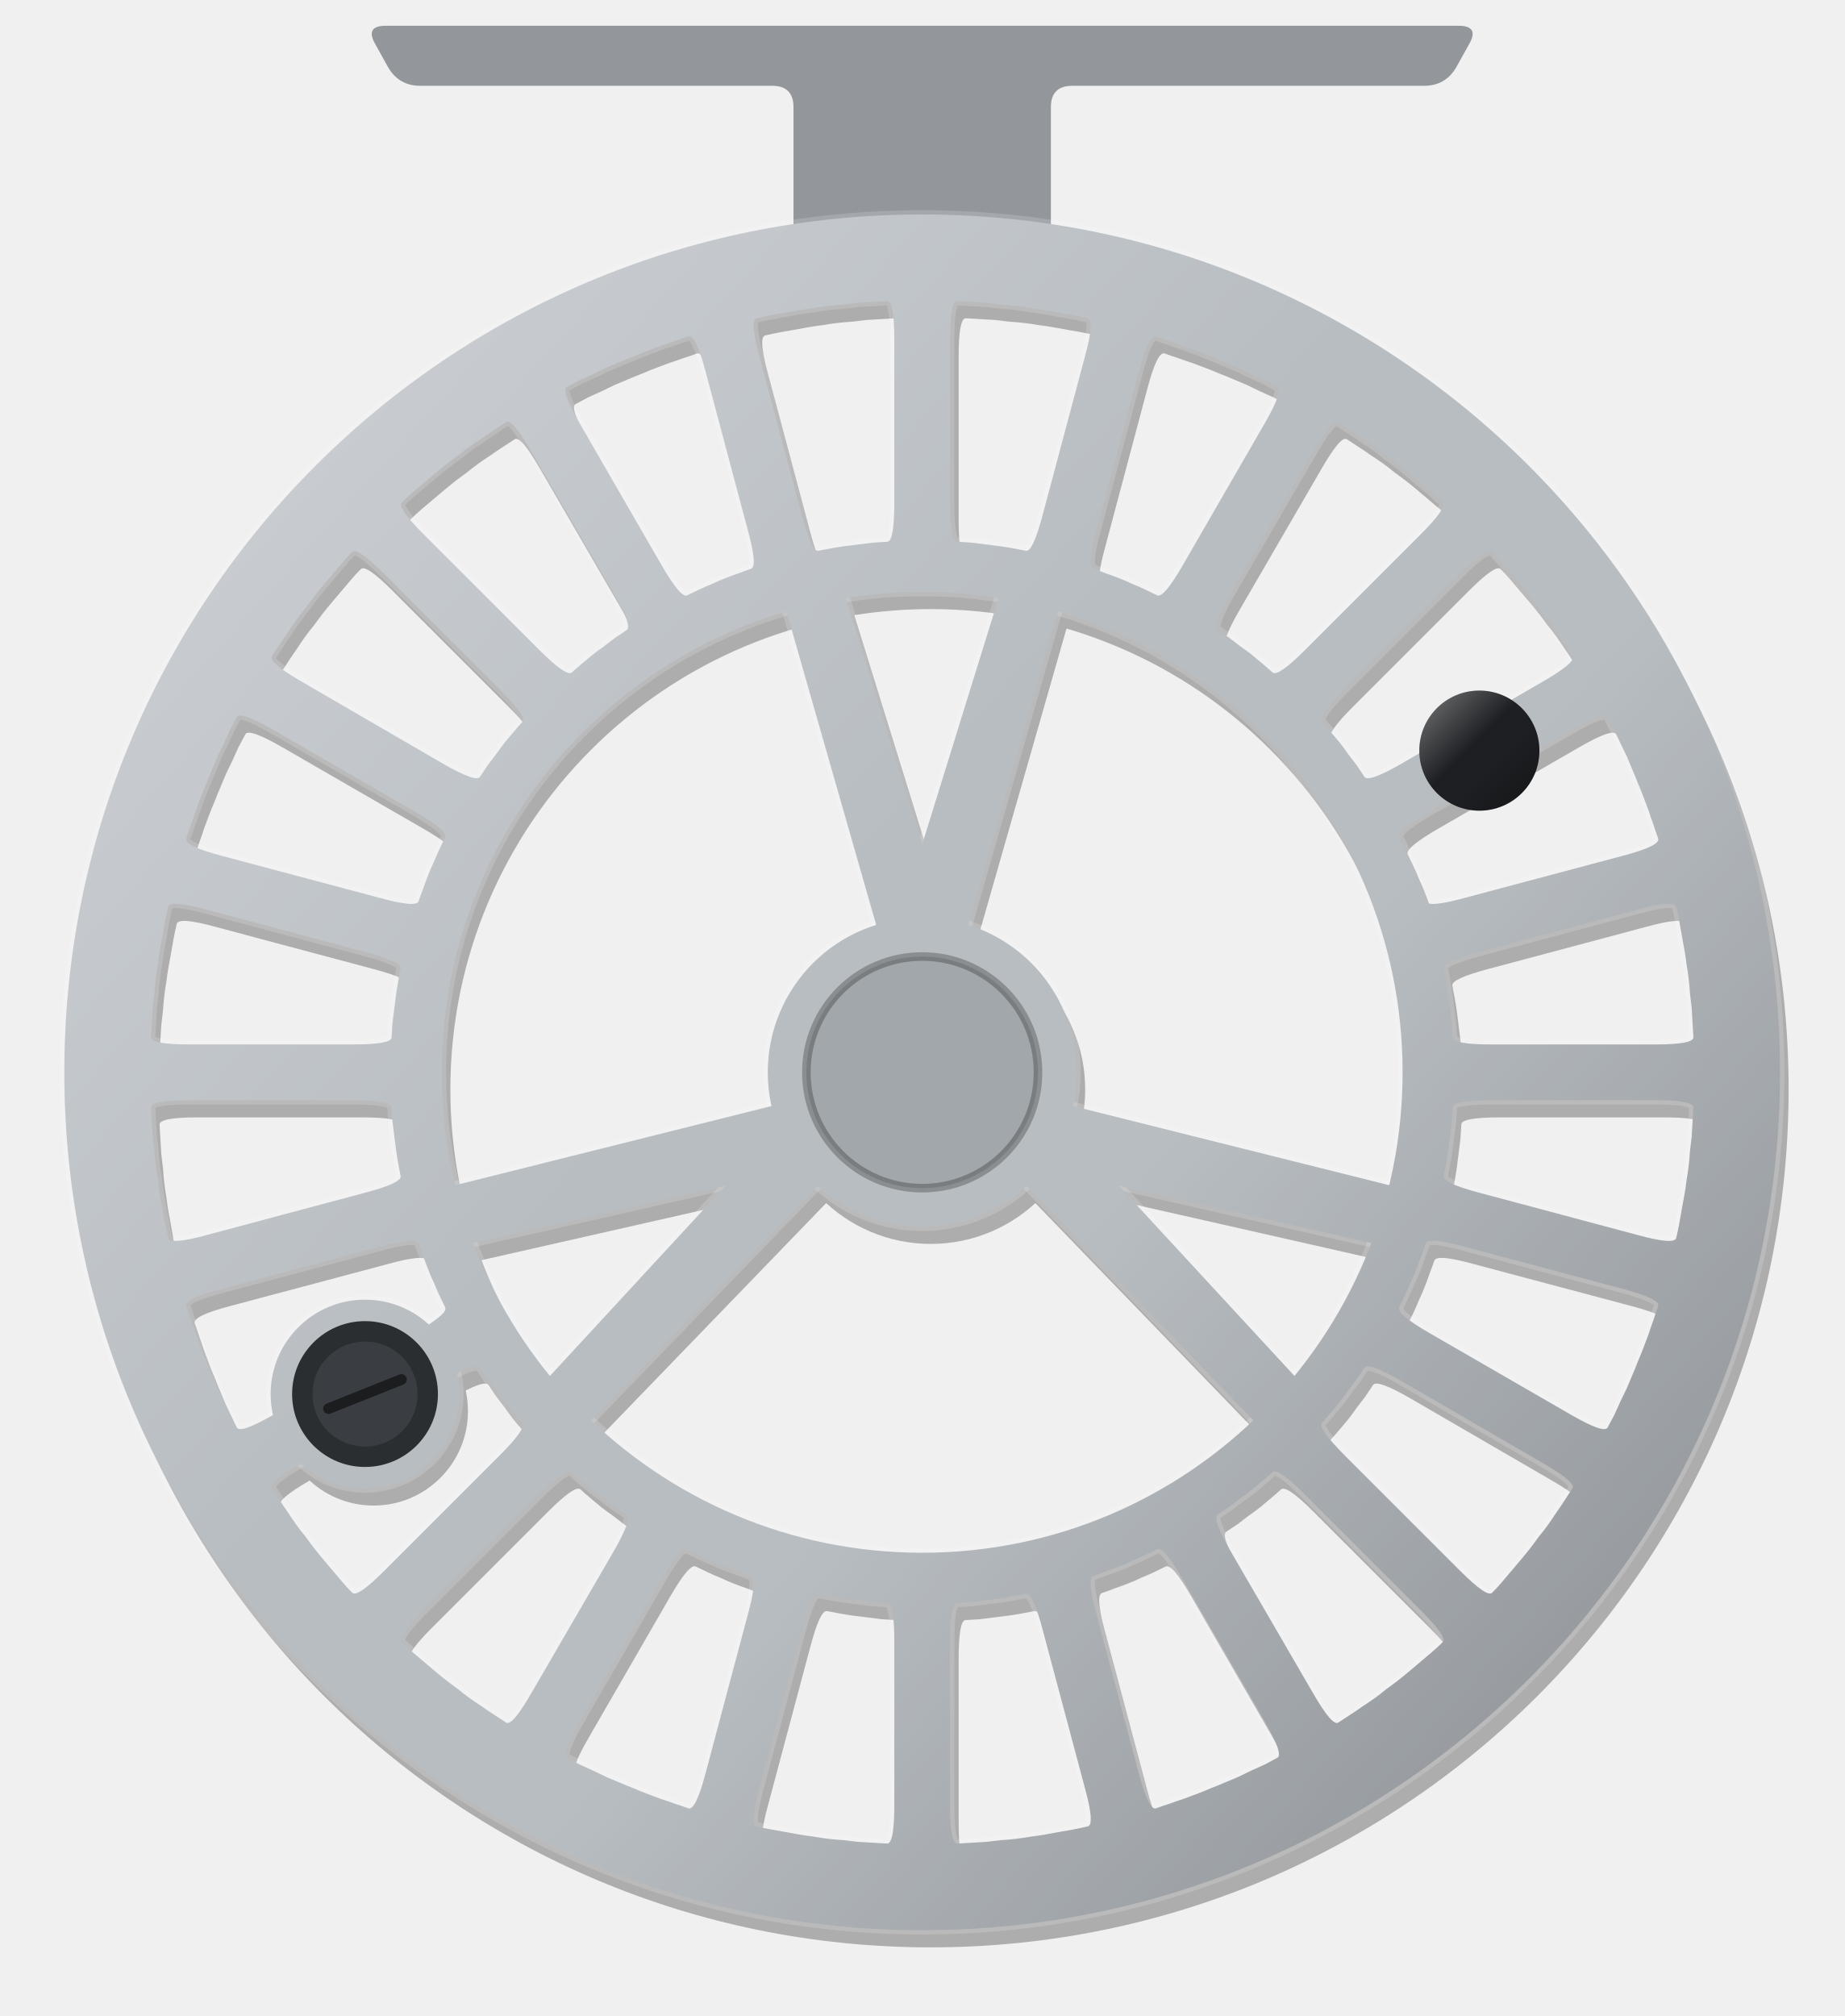
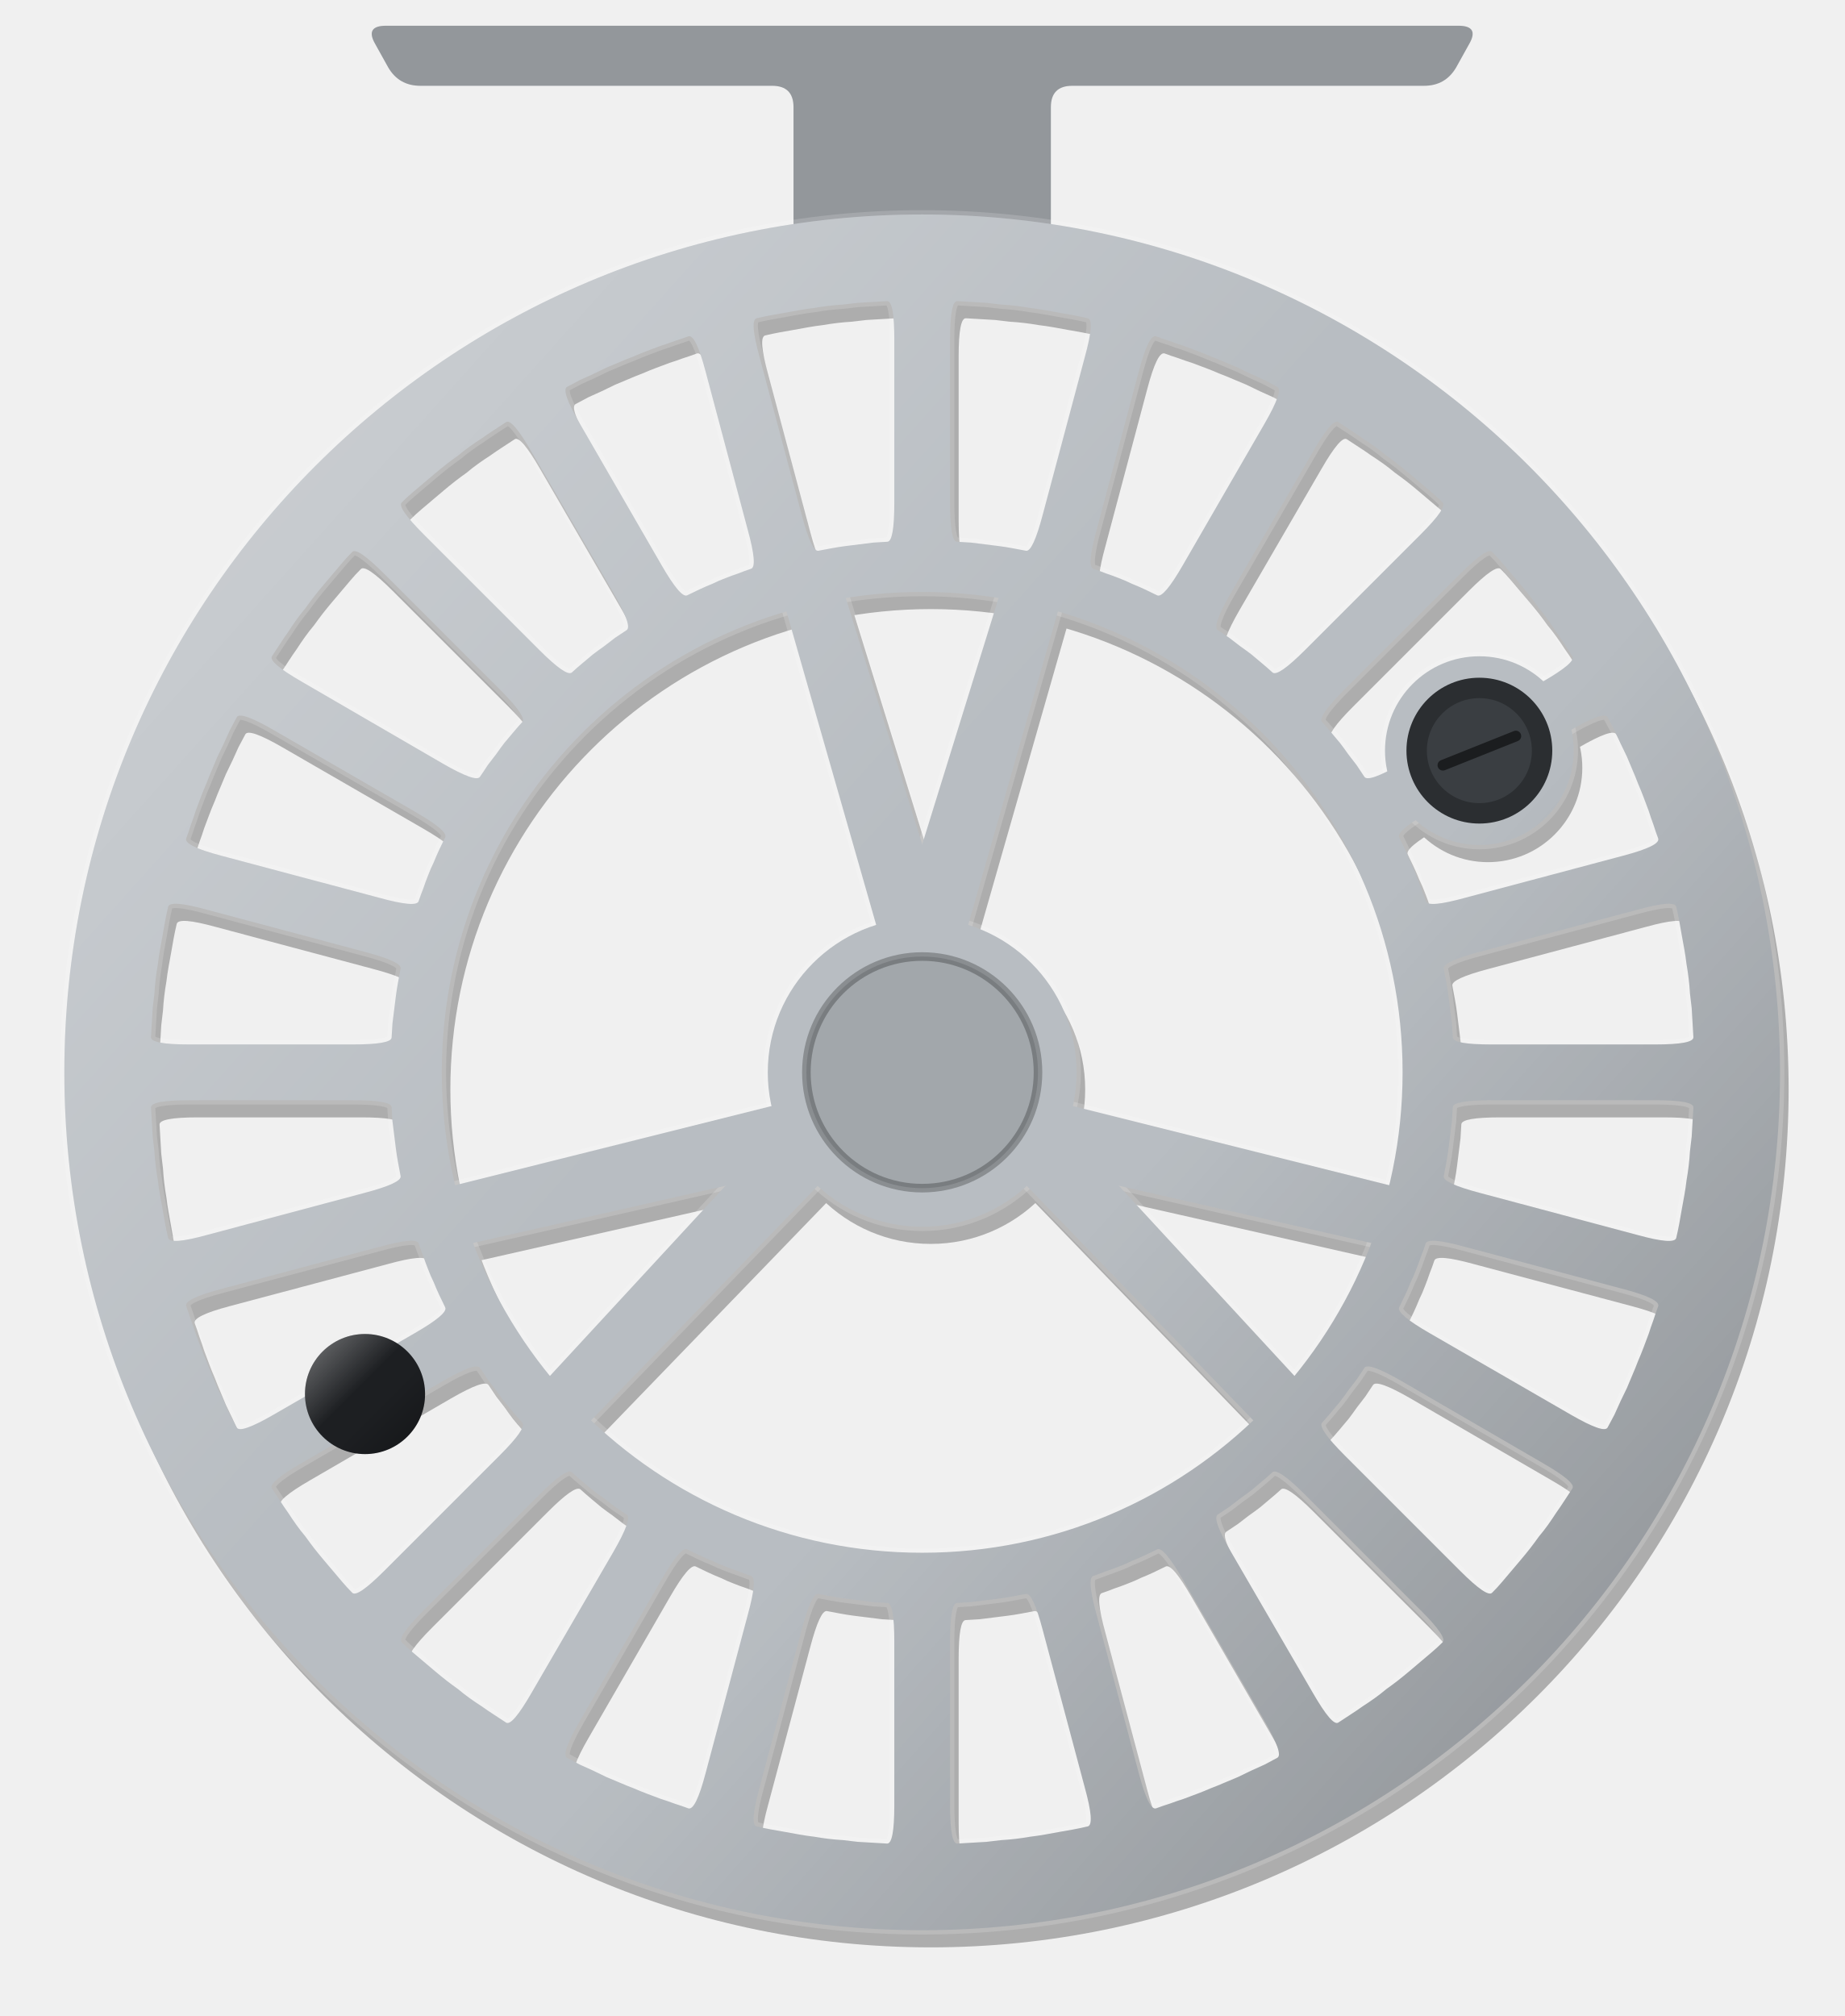
<svg xmlns="http://www.w3.org/2000/svg" viewBox="-215 -250 430 470" color="#b8bdc2">
  <defs>
    <linearGradient id="sheen" x1="0" y1="0" x2="1" y2="1">
      <stop offset="0" stop-color="#fff" stop-opacity=".4" />
      <stop offset=".45" stop-color="#fff" stop-opacity="0" />
      <stop offset=".6" stop-color="#000" stop-opacity="0" />
      <stop offset="1" stop-color="#000" stop-opacity=".3" />
    </linearGradient>
    <g id="back" fill-rule="evenodd">
      <path d="M-127.5 -239.7Q-130 -244 -125 -244L125 -244Q130 -244 127.5 -239.7L124.5 -234.3Q122 -230 117 -230L35 -230Q30 -230 30 -225L30 -191Q30 -186 25 -186L-25 -186Q-30 -186 -30 -191L-30 -225Q-30 -230 -35 -230L-117 -230Q-122 -230 -124.5 -234.3Z" />
    </g>
    <g id="body" fill-rule="evenodd">
      <path d="M-200 0a200 200 0 1 0 400 0a200 200 0 1 0 -400 0ZM-112 0a112 112 0 1 0 224 0a112 112 0 1 0 -224 0ZM6.5 -170.9Q6.5 -179.9 8.2 -179.8L8.2 -179.8Q9.9 -179.7 11.6 -179.6L11.6 -179.6Q13.3 -179.5 15 -179.4L15 -179.4Q16.7 -179.2 18.4 -179L18.4 -179Q20.1 -178.9 21.8 -178.7L21.8 -178.7Q23.5 -178.5 25.2 -178.2L25.2 -178.2Q26.9 -178 28.6 -177.7L28.6 -177.7Q30.2 -177.4 31.9 -177.1L31.9 -177.1Q33.6 -176.8 35.3 -176.5L35.3 -176.5Q36.9 -176.2 38.6 -175.8L38.6 -175.8Q40.3 -175.4 37.9 -166.7L28.1 -130Q25.8 -121.3 24.2 -121.6L24.2 -121.6Q22.6 -121.9 21 -122.2L21 -122.2Q19.4 -122.5 17.8 -122.7L17.8 -122.7Q16.2 -122.9 14.6 -123.1L14.6 -123.1Q13 -123.3 11.4 -123.5L11.4 -123.5Q9.7 -123.6 8.1 -123.7L8.1 -123.7Q6.5 -123.8 6.5 -132.8ZM50.5 -163.4Q52.8 -172.1 54.5 -171.6L54.5 -171.6Q56.1 -171 57.7 -170.5L57.7 -170.5Q59.3 -169.9 60.9 -169.4L60.9 -169.4Q62.5 -168.8 64.1 -168.2L64.1 -168.2Q65.7 -167.6 67.3 -166.9L67.3 -166.9Q68.9 -166.3 70.5 -165.6L70.5 -165.6Q72 -165 73.6 -164.3L73.6 -164.3Q75.1 -163.6 76.7 -162.8L76.7 -162.8Q78.2 -162.1 79.8 -161.4L79.8 -161.4Q81.3 -160.6 82.8 -159.8L82.8 -159.8Q84.3 -159 79.8 -151.2L60.8 -118.3Q56.3 -110.5 54.8 -111.2L54.8 -111.2Q53.4 -111.9 51.9 -112.6L51.9 -112.6Q50.4 -113.3 48.9 -113.9L48.9 -113.9Q47.5 -114.6 45.9 -115.2L45.9 -115.2Q44.4 -115.8 42.9 -116.3L42.9 -116.3Q41.4 -116.9 39.9 -117.4L39.9 -117.4Q38.3 -117.9 40.7 -126.6ZM91.1 -144.7Q95.6 -152.5 97 -151.6L97 -151.6Q98.4 -150.7 99.9 -149.7L99.9 -149.7Q101.3 -148.8 102.7 -147.8L102.7 -147.8Q104.1 -146.9 105.5 -145.9L105.5 -145.9Q106.9 -144.9 108.2 -143.8L108.2 -143.8Q109.6 -142.8 110.9 -141.8L110.9 -141.8Q112.3 -140.7 113.6 -139.6L113.6 -139.6Q114.9 -138.5 116.2 -137.4L116.2 -137.4Q117.5 -136.3 118.8 -135.2L118.8 -135.2Q120.1 -134.1 121.3 -132.9L121.3 -132.9Q122.6 -131.8 116.2 -125.4L89.3 -98.5Q83 -92.2 81.7 -93.2L81.7 -93.2Q80.5 -94.3 79.3 -95.3L79.3 -95.3Q78 -96.4 76.8 -97.4L76.8 -97.4Q75.5 -98.4 74.2 -99.3L74.2 -99.3Q72.9 -100.3 71.6 -101.3L71.6 -101.3Q70.2 -102.2 68.9 -103.1L68.9 -103.1Q67.5 -104 72 -111.8ZM125.4 -116.2Q131.8 -122.6 132.9 -121.3L132.9 -121.3Q134.1 -120.1 135.2 -118.8L135.2 -118.8Q136.3 -117.5 137.4 -116.2L137.4 -116.2Q138.5 -114.9 139.6 -113.6L139.6 -113.6Q140.7 -112.3 141.8 -110.9L141.8 -110.9Q142.8 -109.6 143.8 -108.2L143.8 -108.2Q144.9 -106.9 145.9 -105.5L145.9 -105.5Q146.9 -104.1 147.8 -102.7L147.8 -102.7Q148.8 -101.3 149.7 -99.9L149.7 -99.9Q150.7 -98.4 151.6 -97L151.6 -97Q152.5 -95.6 144.7 -91.1L111.8 -72Q104 -67.5 103.1 -68.9L103.1 -68.9Q102.2 -70.2 101.3 -71.6L101.3 -71.6Q100.3 -72.9 99.3 -74.2L99.3 -74.2Q98.4 -75.5 97.4 -76.8L97.4 -76.8Q96.4 -78 95.3 -79.3L95.3 -79.3Q94.3 -80.5 93.2 -81.7L93.2 -81.7Q92.2 -83 98.5 -89.3ZM151.2 -79.8Q159 -84.3 159.8 -82.8L159.8 -82.8Q160.6 -81.3 161.4 -79.8L161.4 -79.8Q162.1 -78.2 162.8 -76.7L162.8 -76.7Q163.6 -75.1 164.3 -73.6L164.3 -73.6Q165 -72 165.6 -70.5L165.6 -70.5Q166.3 -68.9 166.9 -67.3L166.9 -67.3Q167.6 -65.7 168.2 -64.1L168.2 -64.1Q168.8 -62.5 169.4 -60.9L169.4 -60.9Q169.9 -59.3 170.5 -57.7L170.5 -57.7Q171 -56.1 171.6 -54.5L171.6 -54.5Q172.1 -52.8 163.4 -50.5L126.6 -40.7Q117.9 -38.3 117.4 -39.9L117.4 -39.9Q116.9 -41.4 116.3 -42.9L116.3 -42.9Q115.8 -44.4 115.2 -45.9L115.2 -45.9Q114.6 -47.5 113.9 -48.9L113.9 -48.9Q113.3 -50.4 112.6 -51.9L112.6 -51.9Q111.9 -53.4 111.2 -54.8L111.2 -54.8Q110.5 -56.3 118.3 -60.8ZM166.7 -37.9Q175.4 -40.3 175.8 -38.6L175.8 -38.6Q176.2 -36.9 176.5 -35.3L176.5 -35.3Q176.8 -33.6 177.1 -31.9L177.1 -31.9Q177.4 -30.2 177.7 -28.6L177.7 -28.6Q178 -26.9 178.2 -25.2L178.2 -25.2Q178.5 -23.5 178.7 -21.8L178.7 -21.8Q178.9 -20.1 179 -18.4L179 -18.4Q179.2 -16.7 179.4 -15L179.4 -15Q179.5 -13.3 179.6 -11.6L179.6 -11.6Q179.7 -9.9 179.8 -8.2L179.8 -8.2Q179.9 -6.5 170.9 -6.5L132.8 -6.5Q123.8 -6.5 123.7 -8.1L123.7 -8.1Q123.6 -9.7 123.5 -11.4L123.5 -11.4Q123.3 -13 123.1 -14.6L123.1 -14.6Q122.9 -16.2 122.7 -17.8L122.7 -17.8Q122.5 -19.4 122.2 -21L122.2 -21Q121.9 -22.6 121.6 -24.2L121.6 -24.2Q121.3 -25.8 130 -28.1ZM170.9 6.5Q179.9 6.5 179.8 8.2L179.8 8.2Q179.7 9.9 179.6 11.6L179.6 11.6Q179.5 13.3 179.4 15L179.4 15Q179.2 16.7 179 18.4L179 18.4Q178.9 20.1 178.7 21.8L178.7 21.8Q178.5 23.5 178.2 25.2L178.2 25.2Q178 26.9 177.7 28.6L177.7 28.6Q177.4 30.2 177.1 31.9L177.1 31.9Q176.8 33.6 176.5 35.3L176.5 35.3Q176.2 36.9 175.8 38.6L175.8 38.6Q175.4 40.3 166.7 37.9L130 28.1Q121.3 25.8 121.6 24.2L121.6 24.2Q121.9 22.6 122.2 21L122.2 21Q122.5 19.4 122.7 17.8L122.7 17.8Q122.9 16.2 123.1 14.6L123.1 14.6Q123.3 13 123.5 11.4L123.5 11.4Q123.6 9.7 123.7 8.1L123.7 8.1Q123.8 6.5 132.8 6.5ZM163.4 50.5Q172.1 52.8 171.6 54.5L171.6 54.5Q171 56.1 170.5 57.7L170.5 57.7Q169.9 59.3 169.4 60.9L169.4 60.9Q168.8 62.5 168.2 64.1L168.2 64.1Q167.6 65.7 166.9 67.3L166.9 67.3Q166.3 68.9 165.6 70.5L165.6 70.5Q165 72 164.3 73.6L164.3 73.6Q163.6 75.1 162.8 76.7L162.8 76.7Q162.1 78.2 161.4 79.8L161.4 79.8Q160.6 81.3 159.8 82.8L159.8 82.8Q159 84.3 151.2 79.8L118.3 60.8Q110.5 56.3 111.2 54.8L111.2 54.8Q111.9 53.4 112.6 51.9L112.6 51.9Q113.3 50.4 113.9 48.9L113.9 48.9Q114.6 47.5 115.2 45.9L115.2 45.9Q115.8 44.4 116.3 42.9L116.3 42.9Q116.9 41.4 117.4 39.9L117.4 39.9Q117.9 38.3 126.6 40.7ZM144.7 91.1Q152.5 95.6 151.6 97L151.6 97Q150.7 98.4 149.7 99.9L149.7 99.9Q148.8 101.3 147.8 102.7L147.8 102.7Q146.9 104.1 145.9 105.5L145.9 105.5Q144.9 106.9 143.8 108.2L143.8 108.2Q142.8 109.6 141.8 110.9L141.8 110.9Q140.7 112.3 139.6 113.6L139.6 113.6Q138.5 114.9 137.4 116.2L137.4 116.2Q136.3 117.5 135.2 118.8L135.2 118.8Q134.1 120.1 132.9 121.3L132.9 121.3Q131.8 122.6 125.4 116.2L98.5 89.3Q92.2 83 93.2 81.7L93.2 81.7Q94.3 80.5 95.3 79.3L95.3 79.3Q96.4 78 97.4 76.8L97.4 76.8Q98.4 75.5 99.3 74.2L99.3 74.2Q100.3 72.9 101.3 71.6L101.3 71.6Q102.2 70.2 103.1 68.9L103.1 68.9Q104 67.5 111.8 72ZM116.2 125.4Q122.6 131.8 121.3 132.9L121.3 132.9Q120.1 134.1 118.8 135.2L118.8 135.2Q117.5 136.3 116.2 137.4L116.2 137.4Q114.9 138.5 113.6 139.6L113.6 139.6Q112.3 140.7 110.9 141.8L110.9 141.8Q109.6 142.8 108.2 143.8L108.2 143.8Q106.9 144.9 105.5 145.9L105.5 145.9Q104.1 146.9 102.7 147.8L102.7 147.8Q101.3 148.8 99.9 149.7L99.9 149.7Q98.4 150.7 97 151.6L97 151.6Q95.6 152.5 91.1 144.7L72 111.8Q67.5 104 68.9 103.1L68.9 103.1Q70.2 102.2 71.6 101.3L71.6 101.3Q72.9 100.3 74.2 99.3L74.2 99.3Q75.5 98.4 76.8 97.4L76.8 97.4Q78 96.4 79.3 95.3L79.3 95.3Q80.5 94.3 81.7 93.2L81.7 93.2Q83 92.2 89.3 98.5ZM79.8 151.2Q84.3 159 82.8 159.8L82.8 159.8Q81.3 160.6 79.8 161.4L79.8 161.4Q78.2 162.1 76.7 162.8L76.7 162.8Q75.1 163.6 73.6 164.3L73.6 164.3Q72 165 70.5 165.6L70.5 165.6Q68.9 166.3 67.3 166.9L67.3 166.9Q65.7 167.6 64.1 168.2L64.1 168.2Q62.5 168.8 60.9 169.4L60.9 169.4Q59.3 169.9 57.7 170.5L57.7 170.5Q56.1 171 54.5 171.6L54.5 171.6Q52.8 172.1 50.5 163.4L40.7 126.6Q38.3 117.9 39.9 117.4L39.9 117.4Q41.4 116.9 42.9 116.3L42.9 116.3Q44.4 115.8 45.9 115.2L45.9 115.2Q47.5 114.6 48.9 113.9L48.9 113.9Q50.4 113.3 51.9 112.6L51.9 112.6Q53.4 111.9 54.8 111.2L54.8 111.2Q56.3 110.5 60.8 118.3ZM37.9 166.7Q40.3 175.4 38.6 175.8L38.6 175.8Q36.9 176.2 35.3 176.5L35.3 176.5Q33.6 176.8 31.9 177.1L31.9 177.1Q30.2 177.4 28.6 177.7L28.6 177.7Q26.9 178 25.2 178.2L25.2 178.2Q23.5 178.5 21.8 178.7L21.8 178.7Q20.1 178.9 18.4 179L18.4 179Q16.7 179.2 15 179.4L15 179.4Q13.3 179.5 11.6 179.6L11.6 179.6Q9.9 179.7 8.2 179.8L8.2 179.8Q6.5 179.9 6.5 170.9L6.5 132.8Q6.5 123.8 8.1 123.7L8.1 123.7Q9.7 123.6 11.4 123.5L11.4 123.5Q13 123.3 14.6 123.1L14.6 123.1Q16.2 122.9 17.8 122.7L17.8 122.7Q19.4 122.5 21 122.2L21 122.2Q22.6 121.9 24.2 121.6L24.2 121.6Q25.8 121.3 28.1 130ZM-6.5 170.9Q-6.5 179.9 -8.2 179.8L-8.2 179.8Q-9.9 179.7 -11.6 179.6L-11.6 179.6Q-13.3 179.5 -15 179.4L-15 179.4Q-16.7 179.2 -18.4 179L-18.4 179Q-20.1 178.9 -21.8 178.7L-21.8 178.7Q-23.5 178.5 -25.2 178.2L-25.2 178.2Q-26.9 178 -28.6 177.7L-28.6 177.7Q-30.2 177.4 -31.9 177.1L-31.9 177.1Q-33.6 176.8 -35.3 176.5L-35.3 176.5Q-36.9 176.2 -38.6 175.8L-38.6 175.8Q-40.3 175.4 -37.9 166.7L-28.1 130Q-25.8 121.3 -24.2 121.6L-24.2 121.6Q-22.6 121.9 -21 122.2L-21 122.2Q-19.4 122.5 -17.8 122.7L-17.8 122.7Q-16.2 122.9 -14.6 123.1L-14.6 123.1Q-13 123.3 -11.4 123.5L-11.4 123.5Q-9.7 123.6 -8.1 123.7L-8.1 123.7Q-6.5 123.8 -6.5 132.8ZM-50.5 163.4Q-52.8 172.1 -54.5 171.6L-54.5 171.6Q-56.1 171 -57.7 170.5L-57.7 170.5Q-59.3 169.9 -60.9 169.4L-60.9 169.4Q-62.5 168.8 -64.1 168.2L-64.1 168.2Q-65.7 167.6 -67.3 166.9L-67.3 166.9Q-68.9 166.3 -70.5 165.6L-70.5 165.6Q-72 165 -73.6 164.3L-73.6 164.3Q-75.1 163.6 -76.7 162.8L-76.7 162.8Q-78.2 162.1 -79.8 161.4L-79.8 161.4Q-81.3 160.6 -82.8 159.8L-82.8 159.8Q-84.3 159 -79.8 151.2L-60.8 118.3Q-56.3 110.5 -54.8 111.2L-54.8 111.2Q-53.4 111.9 -51.9 112.6L-51.9 112.6Q-50.4 113.3 -48.9 113.9L-48.9 113.9Q-47.5 114.6 -45.9 115.2L-45.9 115.2Q-44.4 115.8 -42.9 116.3L-42.9 116.3Q-41.4 116.9 -39.9 117.4L-39.9 117.4Q-38.3 117.9 -40.7 126.6ZM-91.1 144.7Q-95.6 152.5 -97 151.6L-97 151.6Q-98.4 150.7 -99.9 149.7L-99.9 149.7Q-101.3 148.8 -102.7 147.8L-102.7 147.8Q-104.1 146.9 -105.5 145.9L-105.5 145.9Q-106.9 144.9 -108.2 143.8L-108.2 143.8Q-109.6 142.8 -110.9 141.8L-110.9 141.8Q-112.3 140.7 -113.6 139.6L-113.6 139.6Q-114.9 138.5 -116.2 137.4L-116.2 137.4Q-117.5 136.3 -118.8 135.2L-118.8 135.2Q-120.1 134.1 -121.3 132.9L-121.3 132.9Q-122.6 131.8 -116.2 125.4L-89.3 98.5Q-83 92.2 -81.7 93.2L-81.7 93.2Q-80.5 94.3 -79.3 95.3L-79.3 95.3Q-78 96.4 -76.8 97.4L-76.8 97.4Q-75.5 98.4 -74.2 99.3L-74.2 99.3Q-72.9 100.3 -71.6 101.3L-71.6 101.3Q-70.2 102.2 -68.9 103.1L-68.9 103.1Q-67.5 104 -72 111.8ZM-125.4 116.2Q-131.8 122.6 -132.9 121.3L-132.9 121.3Q-134.1 120.1 -135.2 118.8L-135.2 118.8Q-136.3 117.5 -137.4 116.2L-137.4 116.2Q-138.5 114.9 -139.6 113.6L-139.6 113.6Q-140.7 112.3 -141.8 110.9L-141.8 110.9Q-142.8 109.6 -143.8 108.2L-143.8 108.2Q-144.9 106.9 -145.9 105.5L-145.9 105.5Q-146.9 104.1 -147.8 102.7L-147.8 102.7Q-148.8 101.3 -149.7 99.9L-149.7 99.9Q-150.7 98.4 -151.6 97L-151.6 97Q-152.5 95.6 -144.7 91.1L-111.8 72Q-104 67.5 -103.1 68.9L-103.1 68.9Q-102.2 70.2 -101.3 71.6L-101.3 71.6Q-100.3 72.9 -99.3 74.2L-99.3 74.2Q-98.4 75.5 -97.4 76.8L-97.4 76.8Q-96.4 78 -95.3 79.3L-95.3 79.3Q-94.3 80.5 -93.2 81.7L-93.2 81.7Q-92.2 83 -98.5 89.3ZM-151.2 79.8Q-159 84.3 -159.8 82.8L-159.8 82.8Q-160.6 81.3 -161.4 79.8L-161.4 79.8Q-162.1 78.2 -162.8 76.7L-162.8 76.7Q-163.6 75.1 -164.3 73.6L-164.3 73.6Q-165 72 -165.6 70.5L-165.6 70.5Q-166.3 68.9 -166.9 67.3L-166.9 67.3Q-167.6 65.7 -168.2 64.1L-168.2 64.1Q-168.8 62.5 -169.4 60.9L-169.4 60.9Q-169.9 59.3 -170.5 57.7L-170.5 57.7Q-171 56.1 -171.6 54.5L-171.6 54.5Q-172.1 52.8 -163.4 50.5L-126.6 40.7Q-117.9 38.3 -117.4 39.9L-117.4 39.9Q-116.9 41.4 -116.3 42.9L-116.3 42.9Q-115.8 44.4 -115.2 45.9L-115.2 45.9Q-114.6 47.5 -113.9 48.9L-113.9 48.9Q-113.3 50.4 -112.6 51.9L-112.6 51.9Q-111.9 53.4 -111.2 54.8L-111.2 54.8Q-110.5 56.3 -118.3 60.8ZM-166.7 37.9Q-175.4 40.3 -175.8 38.6L-175.8 38.6Q-176.2 36.9 -176.5 35.3L-176.5 35.3Q-176.8 33.6 -177.1 31.9L-177.1 31.9Q-177.4 30.2 -177.7 28.6L-177.7 28.6Q-178 26.9 -178.2 25.2L-178.2 25.2Q-178.5 23.5 -178.7 21.8L-178.7 21.8Q-178.9 20.1 -179 18.4L-179 18.4Q-179.2 16.7 -179.4 15L-179.4 15Q-179.5 13.3 -179.6 11.6L-179.6 11.6Q-179.7 9.9 -179.8 8.2L-179.8 8.2Q-179.9 6.5 -170.9 6.5L-132.8 6.5Q-123.8 6.5 -123.7 8.1L-123.7 8.1Q-123.6 9.7 -123.5 11.4L-123.5 11.4Q-123.3 13 -123.1 14.6L-123.1 14.6Q-122.9 16.2 -122.7 17.8L-122.7 17.8Q-122.5 19.4 -122.2 21L-122.2 21Q-121.9 22.6 -121.6 24.2L-121.6 24.2Q-121.3 25.8 -130 28.1ZM-170.9 -6.5Q-179.9 -6.5 -179.8 -8.2L-179.8 -8.2Q-179.7 -9.9 -179.6 -11.6L-179.6 -11.6Q-179.5 -13.3 -179.4 -15L-179.4 -15Q-179.2 -16.7 -179 -18.4L-179 -18.4Q-178.9 -20.1 -178.7 -21.8L-178.7 -21.8Q-178.5 -23.5 -178.2 -25.2L-178.2 -25.2Q-178 -26.9 -177.7 -28.6L-177.7 -28.6Q-177.4 -30.2 -177.1 -31.9L-177.1 -31.9Q-176.8 -33.6 -176.5 -35.3L-176.5 -35.3Q-176.2 -36.9 -175.8 -38.6L-175.8 -38.6Q-175.4 -40.3 -166.7 -37.9L-130 -28.1Q-121.3 -25.8 -121.6 -24.2L-121.6 -24.2Q-121.9 -22.6 -122.2 -21L-122.2 -21Q-122.5 -19.4 -122.7 -17.8L-122.7 -17.8Q-122.9 -16.2 -123.1 -14.6L-123.1 -14.6Q-123.3 -13 -123.5 -11.4L-123.5 -11.4Q-123.6 -9.7 -123.7 -8.1L-123.7 -8.1Q-123.8 -6.5 -132.8 -6.5ZM-163.4 -50.5Q-172.1 -52.8 -171.6 -54.5L-171.6 -54.5Q-171 -56.1 -170.5 -57.7L-170.5 -57.7Q-169.9 -59.3 -169.4 -60.9L-169.4 -60.9Q-168.8 -62.5 -168.2 -64.1L-168.2 -64.1Q-167.6 -65.7 -166.9 -67.3L-166.9 -67.3Q-166.3 -68.9 -165.6 -70.5L-165.6 -70.5Q-165 -72 -164.3 -73.6L-164.3 -73.6Q-163.6 -75.1 -162.8 -76.7L-162.8 -76.7Q-162.1 -78.2 -161.4 -79.8L-161.4 -79.8Q-160.6 -81.3 -159.8 -82.8L-159.8 -82.8Q-159 -84.3 -151.2 -79.8L-118.3 -60.8Q-110.5 -56.3 -111.2 -54.8L-111.2 -54.8Q-111.9 -53.4 -112.6 -51.9L-112.6 -51.9Q-113.3 -50.4 -113.9 -48.9L-113.9 -48.9Q-114.6 -47.5 -115.2 -45.9L-115.2 -45.9Q-115.8 -44.4 -116.3 -42.9L-116.3 -42.9Q-116.9 -41.4 -117.4 -39.9L-117.4 -39.9Q-117.9 -38.3 -126.6 -40.7ZM-144.7 -91.1Q-152.5 -95.6 -151.6 -97L-151.6 -97Q-150.7 -98.4 -149.7 -99.9L-149.7 -99.9Q-148.8 -101.3 -147.8 -102.7L-147.8 -102.7Q-146.9 -104.1 -145.9 -105.5L-145.9 -105.5Q-144.9 -106.9 -143.8 -108.2L-143.8 -108.2Q-142.8 -109.6 -141.8 -110.9L-141.8 -110.9Q-140.7 -112.3 -139.6 -113.6L-139.6 -113.6Q-138.5 -114.9 -137.4 -116.2L-137.4 -116.2Q-136.3 -117.5 -135.2 -118.8L-135.2 -118.8Q-134.1 -120.1 -132.9 -121.3L-132.9 -121.3Q-131.8 -122.6 -125.4 -116.2L-98.5 -89.3Q-92.2 -83 -93.2 -81.7L-93.2 -81.7Q-94.3 -80.5 -95.3 -79.3L-95.3 -79.3Q-96.4 -78 -97.4 -76.8L-97.4 -76.8Q-98.4 -75.5 -99.3 -74.2L-99.3 -74.2Q-100.3 -72.9 -101.3 -71.6L-101.3 -71.6Q-102.2 -70.2 -103.1 -68.9L-103.1 -68.9Q-104 -67.5 -111.8 -72ZM-116.2 -125.4Q-122.6 -131.8 -121.3 -132.9L-121.3 -132.9Q-120.1 -134.1 -118.8 -135.2L-118.8 -135.2Q-117.5 -136.3 -116.2 -137.4L-116.2 -137.4Q-114.9 -138.5 -113.6 -139.6L-113.6 -139.6Q-112.3 -140.7 -110.9 -141.8L-110.9 -141.8Q-109.6 -142.8 -108.2 -143.8L-108.2 -143.8Q-106.9 -144.9 -105.5 -145.9L-105.5 -145.9Q-104.1 -146.9 -102.7 -147.8L-102.7 -147.8Q-101.3 -148.8 -99.9 -149.7L-99.9 -149.7Q-98.4 -150.7 -97 -151.6L-97 -151.6Q-95.6 -152.5 -91.1 -144.7L-72 -111.8Q-67.5 -104 -68.9 -103.1L-68.9 -103.1Q-70.2 -102.2 -71.6 -101.3L-71.6 -101.3Q-72.9 -100.3 -74.2 -99.3L-74.2 -99.3Q-75.5 -98.4 -76.8 -97.4L-76.8 -97.4Q-78 -96.4 -79.3 -95.3L-79.3 -95.3Q-80.5 -94.3 -81.7 -93.2L-81.7 -93.2Q-83 -92.2 -89.3 -98.5ZM-79.8 -151.2Q-84.3 -159 -82.8 -159.8L-82.8 -159.8Q-81.3 -160.6 -79.8 -161.4L-79.8 -161.4Q-78.2 -162.1 -76.7 -162.8L-76.7 -162.8Q-75.1 -163.6 -73.6 -164.3L-73.6 -164.3Q-72 -165 -70.5 -165.6L-70.5 -165.6Q-68.9 -166.3 -67.3 -166.9L-67.3 -166.9Q-65.7 -167.6 -64.1 -168.2L-64.1 -168.2Q-62.5 -168.8 -60.9 -169.4L-60.9 -169.4Q-59.3 -169.9 -57.7 -170.5L-57.7 -170.5Q-56.1 -171 -54.5 -171.6L-54.5 -171.6Q-52.8 -172.1 -50.5 -163.4L-40.7 -126.6Q-38.3 -117.9 -39.9 -117.4L-39.9 -117.4Q-41.4 -116.9 -42.9 -116.3L-42.9 -116.3Q-44.4 -115.8 -45.9 -115.2L-45.9 -115.2Q-47.5 -114.6 -48.9 -113.9L-48.9 -113.9Q-50.4 -113.3 -51.9 -112.6L-51.9 -112.6Q-53.4 -111.9 -54.8 -111.2L-54.8 -111.2Q-56.3 -110.5 -60.8 -118.3ZM-37.9 -166.7Q-40.3 -175.4 -38.6 -175.8L-38.6 -175.8Q-36.9 -176.2 -35.3 -176.5L-35.3 -176.5Q-33.6 -176.8 -31.9 -177.1L-31.9 -177.1Q-30.2 -177.4 -28.6 -177.7L-28.6 -177.7Q-26.9 -178 -25.2 -178.2L-25.2 -178.2Q-23.5 -178.5 -21.8 -178.7L-21.8 -178.7Q-20.1 -178.9 -18.4 -179L-18.4 -179Q-16.7 -179.2 -15 -179.4L-15 -179.4Q-13.3 -179.5 -11.6 -179.6L-11.6 -179.6Q-9.9 -179.7 -8.2 -179.8L-8.2 -179.8Q-6.5 -179.9 -6.5 -170.9L-6.5 -132.8Q-6.5 -123.8 -8.1 -123.7L-8.1 -123.7Q-9.7 -123.6 -11.4 -123.5L-11.4 -123.5Q-13 -123.3 -14.6 -123.1L-14.6 -123.1Q-16.2 -122.9 -17.8 -122.7L-17.8 -122.7Q-19.4 -122.5 -21 -122.2L-21 -122.2Q-22.6 -121.9 -24.2 -121.6L-24.2 -121.6Q-25.8 -121.3 -28.1 -130Z" />
      <path d="M4.8 -27.4Q7.7 -28.3 6.8 -31.2L-18.9 -114.1Q-19.8 -117 -22.7 -116.1L-30.4 -113.8Q-33.3 -113 -32.4 -110.1L-8.5 -26.6Q-7.7 -23.7 -4.8 -24.6Z" />
      <path d="M4.8 -24.6Q7.7 -23.7 8.5 -26.6L32.4 -110.1Q33.3 -113 30.4 -113.8L22.7 -116.1Q19.8 -117 18.9 -114.1L-6.8 -31.2Q-7.7 -28.3 -4.8 -27.4Z" />
      <path d="M21.4 17.9Q20.7 20.8 23.6 21.4L108.3 40.6Q111.2 41.3 111.9 38.4L113.8 30.6Q114.5 27.7 111.6 27L27.3 5.9Q24.4 5.2 23.7 8.1Z" />
      <path d="M18.9 16.4Q16.7 18.5 18.8 20.7L79.1 83.1Q81.2 85.3 83.4 83.2L89.2 77.7Q91.4 75.7 89.3 73.5L30.4 9.7Q28.3 7.5 26.2 9.6Z" />
      <path d="M-26.2 9.6Q-28.3 7.5 -30.4 9.7L-89.3 73.5Q-91.4 75.7 -89.2 77.7L-83.4 83.2Q-81.2 85.3 -79.1 83.1L-18.8 20.7Q-16.7 18.5 -18.9 16.4Z" />
      <path d="M-23.7 8.1Q-24.4 5.2 -27.3 5.9L-111.6 27Q-114.5 27.7 -113.8 30.6L-111.9 38.4Q-111.2 41.3 -108.3 40.6L-23.6 21.4Q-20.7 20.8 -21.4 17.9Z" />
      <path d="M-36 0a36 36 0 1 0 72 0a36 36 0 1 0 -72 0Z" />
-       <path d="M-151.9 75a22 22 0 1 0 44 0a22 22 0 1 0 -44 0Z" />
+       <path d="M107.9 -75a22 22 0 1 0 44 0a22 22 0 1 0 -44 0Z" />
    </g>
    <mask id="body-mask">
      <use href="#body" fill="#fff" />
    </mask>
  </defs>
  <use href="#back" fill="currentColor" />
  <use href="#back" fill="#000" opacity=".2" />
  <use href="#body" fill="#000" opacity=".28" transform="translate(2 4)" />
  <use href="#body" fill="none" stroke="#fff" stroke-opacity=".16" stroke-width="2" />
  <use href="#body" fill="currentColor" />
  <rect x="-215" y="-250" width="430" height="470" fill="url(#sheen)" mask="url(#body-mask)" />
  <circle r="27" fill="currentColor" />
  <circle r="27" fill="#000" fill-opacity=".12" />
  <circle r="27" fill="none" stroke="#000" stroke-opacity=".25" stroke-width="2" />
-   <circle cx="129.9" cy="-75" r="14" fill="#1d1f22" />
-   <circle cx="129.9" cy="-75" r="14" fill="url(#sheen)" />
-   <circle cx="-129.9" cy="75" r="17" fill="#2b2e31" />
-   <circle cx="-129.9" cy="75" r="12.24" fill="#3a3e42" />
-   <path d="M-138.4 78.4L-121.4 71.6" stroke="#1b1d1f" stroke-width="2.5" stroke-linecap="round" />
+   <circle cx="-129.9" cy="75" r="14" fill="#1d1f22" />
+   <circle cx="-129.9" cy="75" r="14" fill="url(#sheen)" />
+   <circle cx="129.9" cy="-75" r="17" fill="#2b2e31" />
+   <circle cx="129.9" cy="-75" r="12.24" fill="#3a3e42" />
+   <path d="M121.4 -71.6L138.4 -78.4" stroke="#1b1d1f" stroke-width="2.5" stroke-linecap="round" />
</svg>
